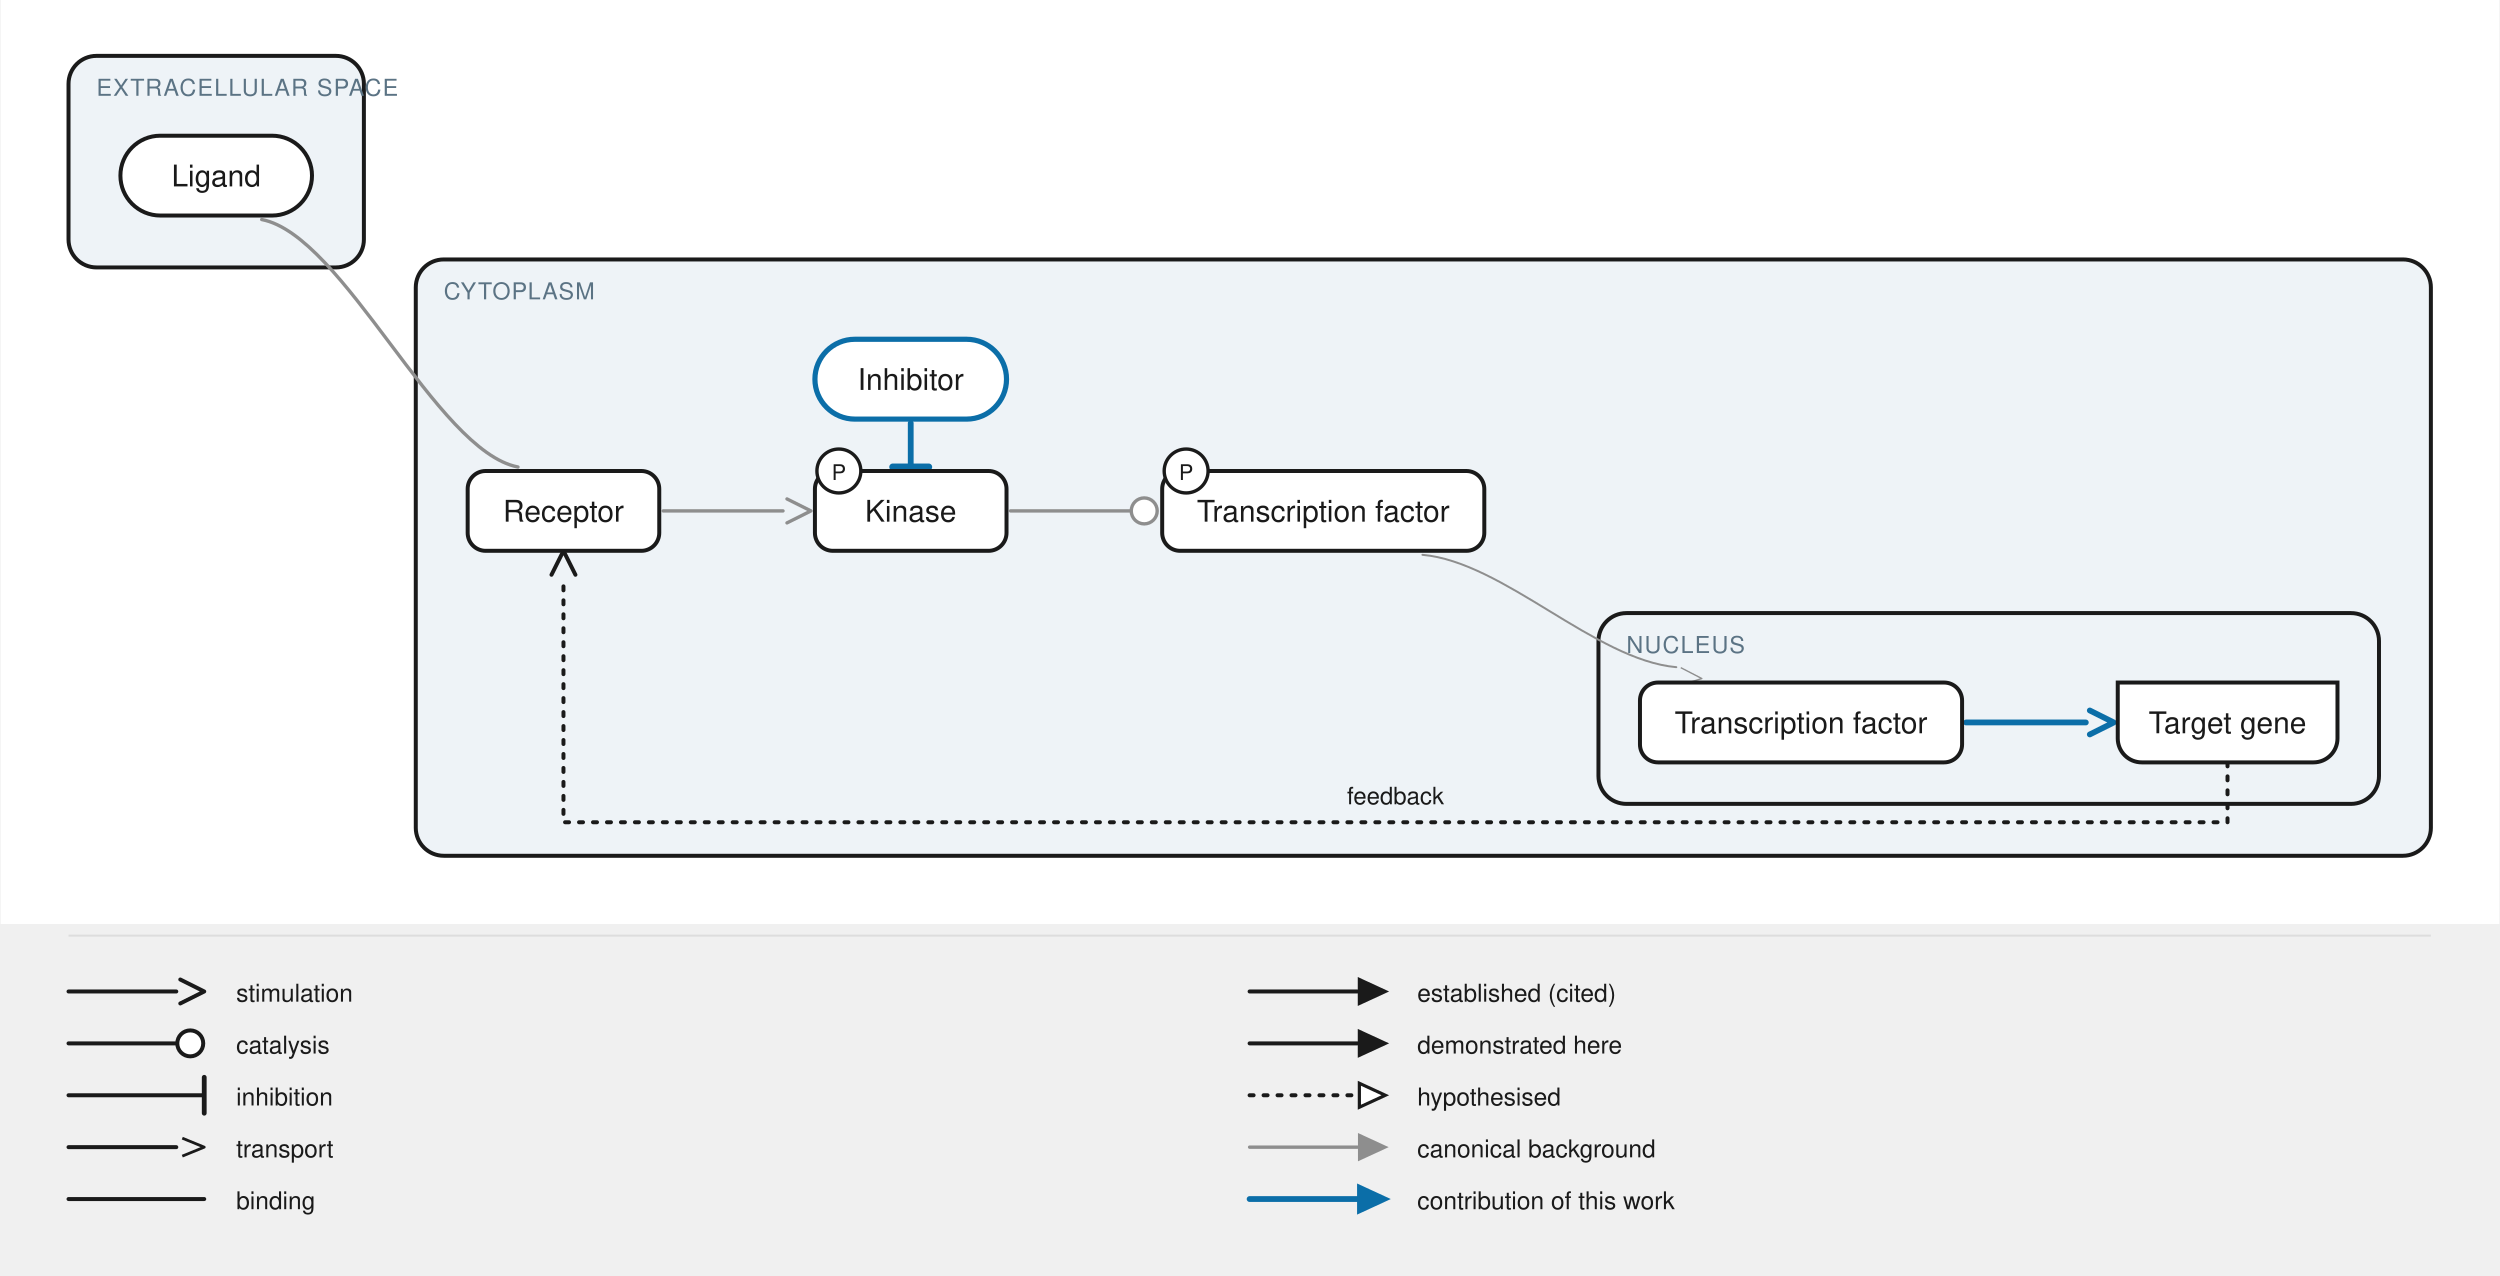
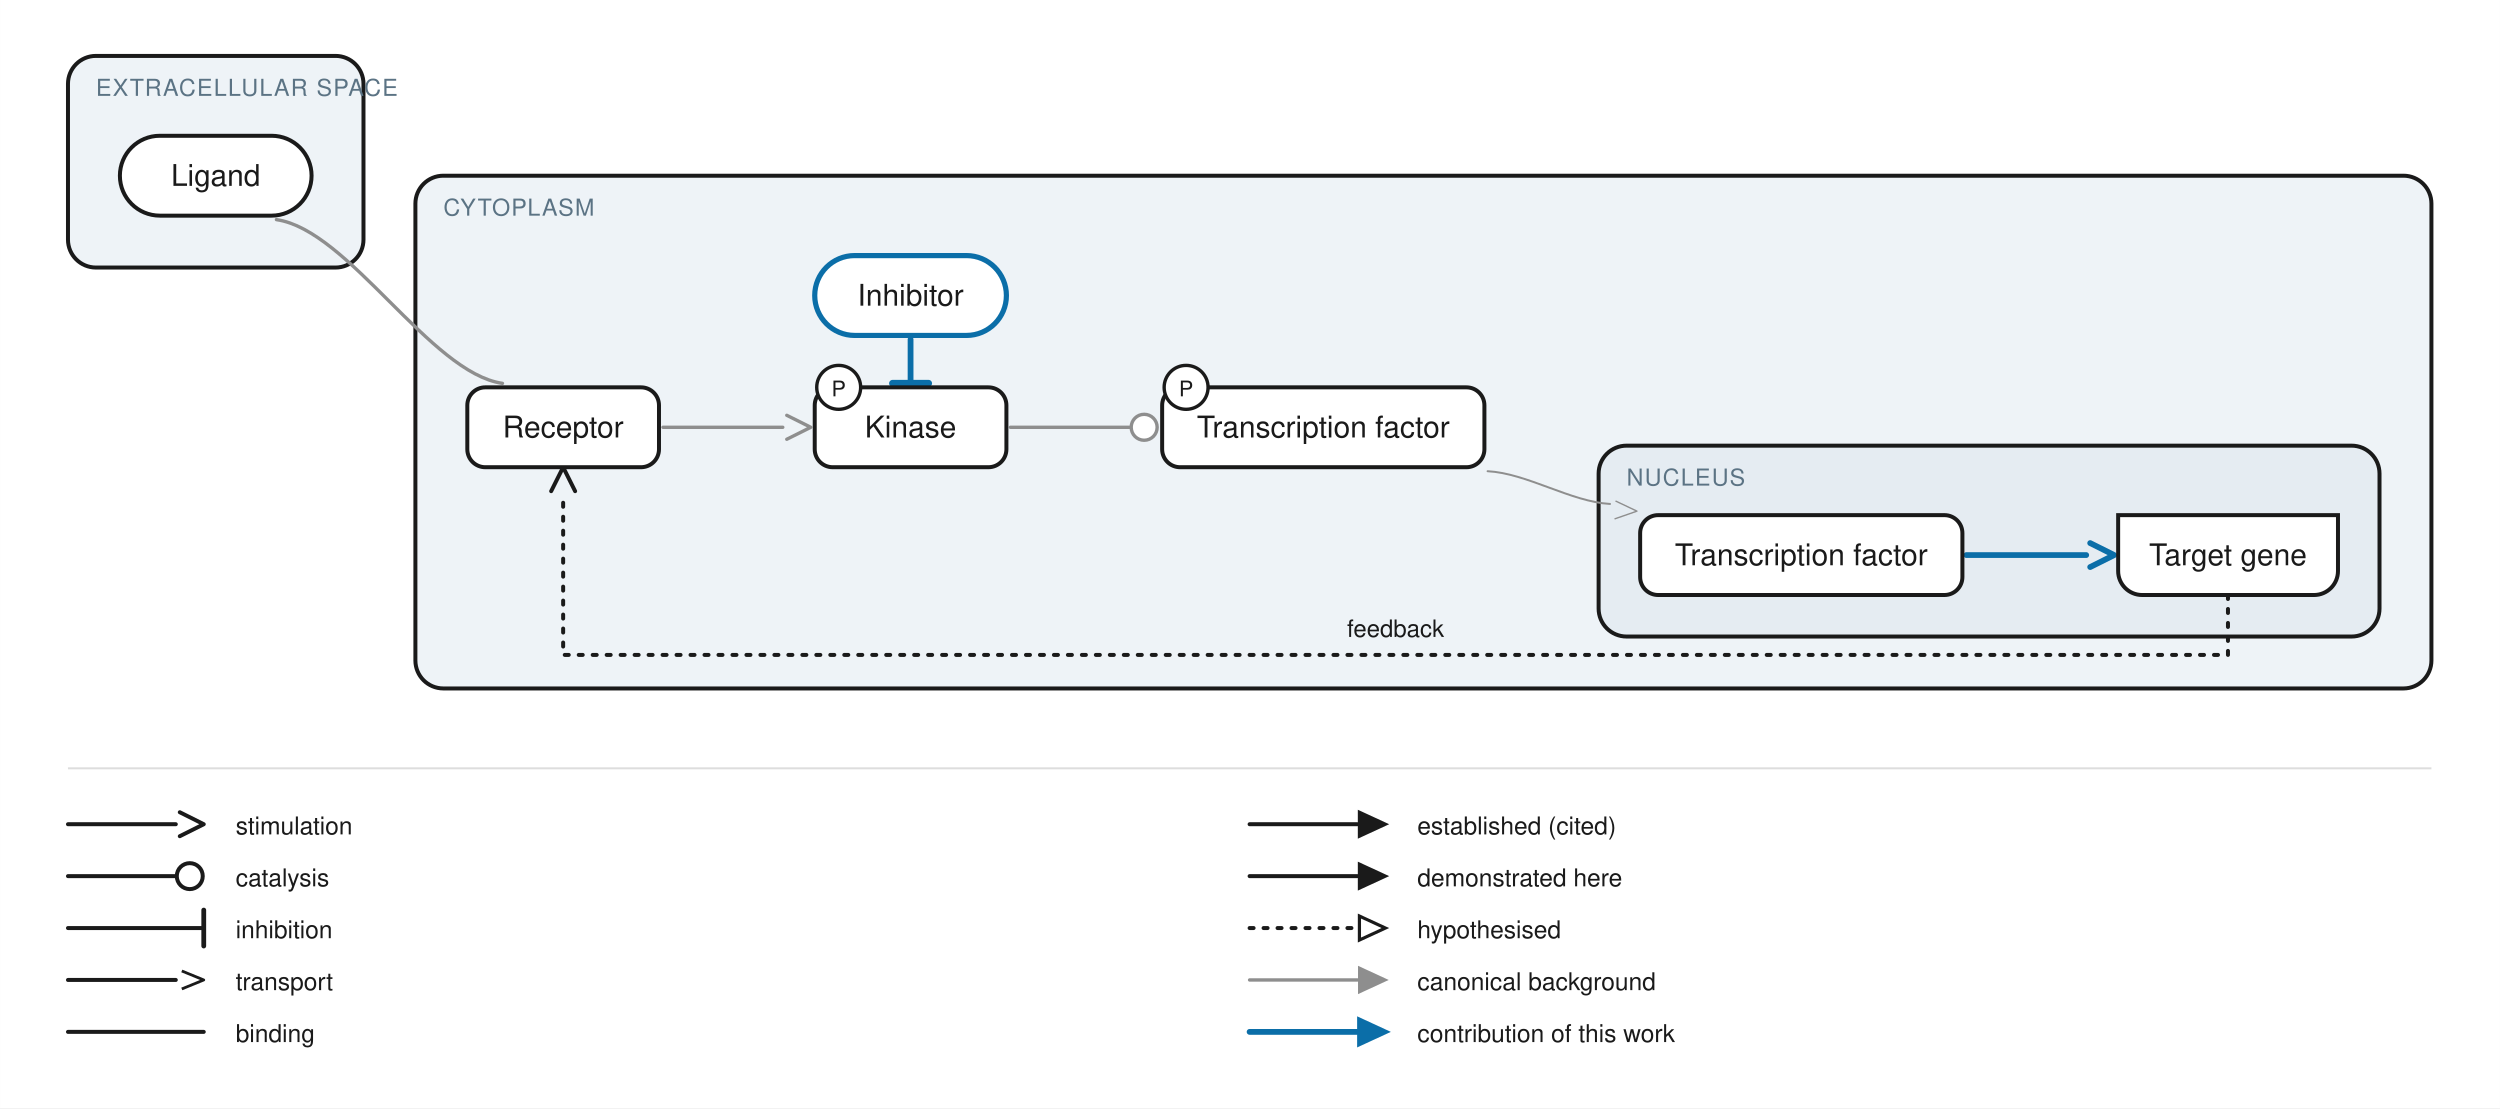
- <svg xmlns="http://www.w3.org/2000/svg" viewBox="0 0 1252 639" width="178.0mm" height="90.8mm" font-family="Helvetica, Arial, sans-serif">
-   <rect x="0" y="0" width="1252" height="463" fill="#ffffff" />
+ <svg xmlns="http://www.w3.org/2000/svg" viewBox="0 0 1252 555" width="178.0mm" height="78.9mm" font-family="Helvetica, Arial, sans-serif">
+   <rect x="0" y="0" width="1252" height="555" fill="#ffffff" />
  <rect x="34.0" y="28.0" width="148.0" height="106.0" rx="14" fill="#eef3f7" stroke="#1a1a1a" stroke-width="2.0" />
  <text x="48.0" y="48.0" font-size="11.7" fill="#5b7384" letter-spacing="0.6">EXTRACELLULAR SPACE</text>
-   <rect x="208.0" y="130.0" width="1009.7" height="298.8" rx="14" fill="#eef3f7" stroke="#1a1a1a" stroke-width="2.0" />
-   <text x="222.0" y="150.0" font-size="11.7" fill="#5b7384" letter-spacing="0.6">CYTOPLASM</text>
-   <rect x="800.6" y="307.2" width="391.1" height="95.6" rx="14" fill="#eef3f7" stroke="#1a1a1a" stroke-width="2.0" />
-   <text x="814.6" y="327.2" font-size="11.7" fill="#5b7384" letter-spacing="0.6">NUCLEUS</text>
-   <path d="M130.8,110.0 C171.9,117.9 218.1,226.1 259.2,234.0" fill="none" stroke="#8e8e8e" stroke-width="1.7" stroke-linecap="round" stroke-linejoin="round" />
-   <path d="M332.0,256.0 C351.2,256.0 372.8,256.0 392.0,256.0" fill="none" stroke="#8e8e8e" stroke-width="1.7" stroke-linecap="round" stroke-linejoin="round" />
-   <g transform="translate(406.0,256.0) rotate(0.0)">
+   <rect x="208.0" y="88.0" width="1009.7" height="256.8" rx="14" fill="#eef3f7" stroke="#1a1a1a" stroke-width="2.0" />
+   <text x="222.0" y="108.0" font-size="11.7" fill="#5b7384" letter-spacing="0.6">CYTOPLASM</text>
+   <rect x="800.6" y="223.2" width="391.1" height="95.6" rx="14" fill="#e5ecf2" stroke="#1a1a1a" stroke-width="2.0" />
+   <text x="814.6" y="243.2" font-size="11.7" fill="#5b7384" letter-spacing="0.6">NUCLEUS</text>
+   <path d="M138.4,110.0 C174.6,115.2 215.4,186.8 251.6,192.0" fill="none" stroke="#8e8e8e" stroke-width="1.7" stroke-linecap="round" stroke-linejoin="round" />
+   <path d="M332.0,214.0 C351.2,214.0 372.8,214.0 392.0,214.0" fill="none" stroke="#8e8e8e" stroke-width="1.7" stroke-linecap="round" stroke-linejoin="round" />
+   <g transform="translate(406.0,214.0) rotate(0.0)">
    <path d="M-12,-6 L0,0 L-12,6" fill="none" stroke="#8e8e8e" stroke-width="1.7" stroke-linejoin="round" stroke-linecap="round" />
  </g>
-   <path d="M506.0,256.0 C525.5,256.0 547.5,256.0 567.0,256.0" fill="none" stroke="#8e8e8e" stroke-width="1.7" stroke-linecap="round" stroke-linejoin="round" />
-   <g transform="translate(580.0,256.0) rotate(0.0)">
+   <path d="M506.0,214.0 C525.5,214.0 547.5,214.0 567.0,214.0" fill="none" stroke="#8e8e8e" stroke-width="1.7" stroke-linecap="round" stroke-linejoin="round" />
+   <g transform="translate(580.0,214.0) rotate(0.0)">
    <circle cx="-7" cy="0" r="6.5" fill="#ffffff" stroke="#8e8e8e" stroke-width="1.7" />
  </g>
-   <path d="M712.4,278.0 C753.1,281.6 798.9,330.7 839.6,334.3" fill="none" stroke="#8e8e8e" stroke-width="1.0" stroke-linecap="round" stroke-linejoin="round" />
-   <g transform="translate(852.4,340.0) rotate(5.1)">
+   <path d="M745.0,236.0 C764.6,237.0 786.7,251.3 806.3,252.4" fill="none" stroke="#8e8e8e" stroke-width="1.0" stroke-linecap="round" stroke-linejoin="round" />
+   <g transform="translate(819.8,256.0) rotate(3.1)">
    <path d="M-11,-4.5 L0,0 L-11,4.5" fill="none" stroke="#8e8e8e" stroke-width="0.7" stroke-linejoin="round" />
  </g>
-   <path d="M984.8,362.0 C1004.0,362.0 1025.6,362.0 1044.8,362.0" fill="none" stroke="#0b6ea8" stroke-width="2.9" stroke-linecap="round" stroke-linejoin="round" />
-   <g transform="translate(1058.8,362.0) rotate(0.0)">
+   <path d="M984.8,278.0 C1004.0,278.0 1025.6,278.0 1044.8,278.0" fill="none" stroke="#0b6ea8" stroke-width="2.9" stroke-linecap="round" stroke-linejoin="round" />
+   <g transform="translate(1058.8,278.0) rotate(0.0)">
    <path d="M-12,-6 L0,0 L-12,6" fill="none" stroke="#0b6ea8" stroke-width="2.9" stroke-linejoin="round" stroke-linecap="round" />
  </g>
-   <path d="M456.0,212.0 C456.0,213.3 456.0,231.7 456.0,233.0" fill="none" stroke="#0b6ea8" stroke-width="2.9" stroke-linecap="round" stroke-linejoin="round" />
-   <g transform="translate(456.0,234.0) rotate(90.0)">
+   <path d="M456.0,170.0 C456.0,171.3 456.0,189.7 456.0,191.0" fill="none" stroke="#0b6ea8" stroke-width="2.9" stroke-linecap="round" stroke-linejoin="round" />
+   <g transform="translate(456.0,192.0) rotate(90.0)">
    <path d="M0,-9 L0,9" stroke="#0b6ea8" stroke-width="3.5" stroke-linecap="round" />
  </g>
-   <path d="M1115.8,382.0 L1115.8,412.0 L282.0,412.0 L282.0,290.0" fill="none" stroke="#1a1a1a" stroke-width="2.0" stroke-dasharray="2 5" stroke-linecap="round" stroke-linejoin="round" />
-   <g transform="translate(282.0,276.0) rotate(-90.0)">
+   <path d="M1115.8,298.0 L1115.8,328.0 L282.0,328.0 L282.0,248.0" fill="none" stroke="#1a1a1a" stroke-width="2.0" stroke-dasharray="2 5" stroke-linecap="round" stroke-linejoin="round" />
+   <g transform="translate(282.0,234.0) rotate(-90.0)">
    <path d="M-12,-6 L0,0 L-12,6" fill="none" stroke="#1a1a1a" stroke-width="2.0" stroke-linejoin="round" stroke-linecap="round" />
  </g>
-   <text x="698.9" y="403.0" font-size="12.0" text-anchor="middle" fill="#1a1a1a">feedback</text>
+   <text x="698.9" y="319.0" font-size="12.0" text-anchor="middle" fill="#1a1a1a">feedback</text>
  <rect x="60.0" y="68.0" width="96.0" height="40.0" rx="20.0" fill="#ffffff" stroke="#1a1a1a" stroke-width="2.0" />
-   <text x="108.0" y="93.4" font-size="15.0" text-anchor="middle" fill="#1a1a1a">Ligand</text>
-   <rect x="234.0" y="236.0" width="96.0" height="40.0" rx="9" fill="#ffffff" stroke="#1a1a1a" stroke-width="2.0" />
-   <text x="282.0" y="261.4" font-size="15.0" text-anchor="middle" fill="#1a1a1a">Receptor</text>
-   <rect x="408.0" y="236.0" width="96.0" height="40.0" rx="9" fill="#ffffff" stroke="#1a1a1a" stroke-width="2.0" />
-   <text x="456.0" y="261.4" font-size="15.0" text-anchor="middle" fill="#1a1a1a">Kinase</text>
-   <circle cx="420.0" cy="236.0" r="11" fill="#ffffff" stroke="#1a1a1a" stroke-width="1.7" />
-   <text x="420.0" y="240.5" font-size="10.8" text-anchor="middle" fill="#1a1a1a">P</text>
-   <rect x="582.0" y="236.0" width="161.4" height="40.0" rx="9" fill="#ffffff" stroke="#1a1a1a" stroke-width="2.0" />
-   <text x="662.7" y="261.4" font-size="15.0" text-anchor="middle" fill="#1a1a1a">Transcription factor</text>
-   <circle cx="594.0" cy="236.0" r="11" fill="#ffffff" stroke="#1a1a1a" stroke-width="1.7" />
-   <text x="594.0" y="240.5" font-size="10.8" text-anchor="middle" fill="#1a1a1a">P</text>
-   <rect x="821.4" y="342.0" width="161.4" height="40.0" rx="9" fill="#ffffff" stroke="#1a1a1a" stroke-width="2.0" />
-   <text x="902.1" y="367.4" font-size="15.0" text-anchor="middle" fill="#1a1a1a">Transcription factor</text>
-   <path d="M1060.8,342.0 h110.1 v28.0 a12,12 0 0 1 -12,12 h-86.1 a12,12 0 0 1 -12,-12 z" fill="#ffffff" stroke="#1a1a1a" stroke-width="2.0" />
-   <text x="1115.8" y="367.4" font-size="15.0" text-anchor="middle" fill="#1a1a1a">Target gene</text>
-   <rect x="408.0" y="170.0" width="96.0" height="40.0" rx="20.0" fill="#ffffff" stroke="#0b6ea8" stroke-width="2.6" />
-   <text x="456.0" y="195.4" font-size="15.0" text-anchor="middle" fill="#1a1a1a">Inhibitor</text>
-   <line x1="34.0" y1="468.8" x2="1217.7" y2="468.8" stroke="#dddddd" stroke-width="1" />
-   <line x1="34.0" y1="496.8" x2="88.0" y2="496.8" stroke="#1a1a1a" stroke-width="2.0" stroke-linecap="round" />
-   <g transform="translate(102.0,496.8) rotate(0.0)">
+   <text x="108.0" y="93.1" font-size="15.0" text-anchor="middle" fill="#1a1a1a">Ligand</text>
+   <rect x="234.0" y="194.0" width="96.0" height="40.0" rx="9" fill="#ffffff" stroke="#1a1a1a" stroke-width="2.0" />
+   <text x="282.0" y="219.1" font-size="15.0" text-anchor="middle" fill="#1a1a1a">Receptor</text>
+   <rect x="408.0" y="194.0" width="96.0" height="40.0" rx="9" fill="#ffffff" stroke="#1a1a1a" stroke-width="2.0" />
+   <text x="456.0" y="219.1" font-size="15.0" text-anchor="middle" fill="#1a1a1a">Kinase</text>
+   <circle cx="420.0" cy="194.0" r="11" fill="#ffffff" stroke="#1a1a1a" stroke-width="1.7" />
+   <text x="420.0" y="198.5" font-size="10.8" text-anchor="middle" fill="#1a1a1a">P</text>
+   <rect x="582.0" y="194.0" width="161.4" height="40.0" rx="9" fill="#ffffff" stroke="#1a1a1a" stroke-width="2.0" />
+   <text x="662.7" y="219.1" font-size="15.0" text-anchor="middle" fill="#1a1a1a">Transcription factor</text>
+   <circle cx="594.0" cy="194.0" r="11" fill="#ffffff" stroke="#1a1a1a" stroke-width="1.7" />
+   <text x="594.0" y="198.5" font-size="10.8" text-anchor="middle" fill="#1a1a1a">P</text>
+   <rect x="821.4" y="258.0" width="161.4" height="40.0" rx="9" fill="#ffffff" stroke="#1a1a1a" stroke-width="2.0" />
+   <text x="902.1" y="283.1" font-size="15.0" text-anchor="middle" fill="#1a1a1a">Transcription factor</text>
+   <path d="M1060.8,258.0 h110.1 v28.0 a12,12 0 0 1 -12,12 h-86.1 a12,12 0 0 1 -12,-12 z" fill="#ffffff" stroke="#1a1a1a" stroke-width="2.0" />
+   <text x="1115.8" y="283.1" font-size="15.0" text-anchor="middle" fill="#1a1a1a">Target gene</text>
+   <rect x="408.0" y="128.0" width="96.0" height="40.0" rx="20.0" fill="#ffffff" stroke="#0b6ea8" stroke-width="2.6" />
+   <text x="456.0" y="153.1" font-size="15.0" text-anchor="middle" fill="#1a1a1a">Inhibitor</text>
+   <line x1="34.0" y1="384.8" x2="1217.7" y2="384.8" stroke="#dddddd" stroke-width="1" />
+   <line x1="34.0" y1="412.8" x2="88.0" y2="412.8" stroke="#1a1a1a" stroke-width="2.0" stroke-linecap="round" />
+   <g transform="translate(102.0,412.8) rotate(0.0)">
    <path d="M-12,-6 L0,0 L-12,6" fill="none" stroke="#1a1a1a" stroke-width="2.0" stroke-linejoin="round" stroke-linecap="round" />
  </g>
-   <text x="118.0" y="501.9" font-size="12.3" fill="#1a1a1a">stimulation</text>
-   <line x1="34.0" y1="522.8" x2="89.0" y2="522.8" stroke="#1a1a1a" stroke-width="2.0" stroke-linecap="round" />
-   <g transform="translate(102.0,522.8) rotate(0.0)">
+   <text x="118.0" y="417.9" font-size="12.3" fill="#1a1a1a">stimulation</text>
+   <line x1="34.0" y1="438.8" x2="89.0" y2="438.8" stroke="#1a1a1a" stroke-width="2.0" stroke-linecap="round" />
+   <g transform="translate(102.0,438.8) rotate(0.0)">
    <circle cx="-7" cy="0" r="6.5" fill="#ffffff" stroke="#1a1a1a" stroke-width="2.0" />
  </g>
-   <text x="118.0" y="527.9" font-size="12.3" fill="#1a1a1a">catalysis</text>
-   <line x1="34.0" y1="548.8" x2="101.0" y2="548.8" stroke="#1a1a1a" stroke-width="2.0" stroke-linecap="round" />
-   <g transform="translate(102.0,548.8) rotate(0.0)">
+   <text x="118.0" y="443.9" font-size="12.3" fill="#1a1a1a">catalysis</text>
+   <line x1="34.0" y1="464.8" x2="101.0" y2="464.8" stroke="#1a1a1a" stroke-width="2.0" stroke-linecap="round" />
+   <g transform="translate(102.0,464.8) rotate(0.0)">
    <path d="M0,-9 L0,9" stroke="#1a1a1a" stroke-width="2.4" stroke-linecap="round" />
  </g>
-   <text x="118.0" y="553.9" font-size="12.3" fill="#1a1a1a">inhibition</text>
-   <line x1="34.0" y1="574.8" x2="88.0" y2="574.8" stroke="#1a1a1a" stroke-width="2.0" stroke-linecap="round" />
-   <g transform="translate(102.0,574.8) rotate(0.0)">
+   <text x="118.0" y="469.9" font-size="12.3" fill="#1a1a1a">inhibition</text>
+   <line x1="34.0" y1="490.8" x2="88.0" y2="490.8" stroke="#1a1a1a" stroke-width="2.0" stroke-linecap="round" />
+   <g transform="translate(102.0,490.8) rotate(0.0)">
    <path d="M-11,-4.5 L0,0 L-11,4.5" fill="none" stroke="#1a1a1a" stroke-width="1.4" stroke-linejoin="round" />
  </g>
-   <text x="118.0" y="579.9" font-size="12.3" fill="#1a1a1a">transport</text>
-   <line x1="34.0" y1="600.8" x2="102.0" y2="600.8" stroke="#1a1a1a" stroke-width="2.0" stroke-linecap="round" />
-   <text x="118.0" y="605.9" font-size="12.3" fill="#1a1a1a">binding</text>
-   <line x1="625.8" y1="496.8" x2="679.8" y2="496.8" stroke="#1a1a1a" stroke-width="2.0" stroke-linecap="round" />
-   <g transform="translate(693.8,496.8) rotate(0.0)">
+   <text x="118.0" y="495.9" font-size="12.3" fill="#1a1a1a">transport</text>
+   <line x1="34.0" y1="516.8" x2="102.0" y2="516.8" stroke="#1a1a1a" stroke-width="2.0" stroke-linecap="round" />
+   <text x="118.0" y="521.9" font-size="12.3" fill="#1a1a1a">binding</text>
+   <line x1="625.8" y1="412.8" x2="679.8" y2="412.8" stroke="#1a1a1a" stroke-width="2.0" stroke-linecap="round" />
+   <g transform="translate(693.8,412.8) rotate(0.0)">
    <path d="M0,0 L-13,-6 L-13,6 Z" fill="#1a1a1a" stroke="#1a1a1a" stroke-width="1.6" />
  </g>
-   <text x="709.8" y="501.9" font-size="12.3" fill="#1a1a1a">established (cited)</text>
-   <line x1="625.8" y1="522.8" x2="679.8" y2="522.8" stroke="#1a1a1a" stroke-width="2.0" stroke-linecap="round" />
-   <g transform="translate(693.8,522.8) rotate(0.0)">
+   <text x="709.8" y="417.9" font-size="12.3" fill="#1a1a1a">established (cited)</text>
+   <line x1="625.8" y1="438.8" x2="679.8" y2="438.8" stroke="#1a1a1a" stroke-width="2.0" stroke-linecap="round" />
+   <g transform="translate(693.8,438.8) rotate(0.0)">
    <path d="M0,0 L-13,-6 L-13,6 Z" fill="#1a1a1a" stroke="#1a1a1a" stroke-width="1.6" />
  </g>
-   <text x="709.8" y="527.9" font-size="12.3" fill="#1a1a1a">demonstrated here</text>
-   <line x1="625.8" y1="548.8" x2="679.8" y2="548.8" stroke="#1a1a1a" stroke-width="2.0" stroke-dasharray="2 5" stroke-linecap="round" />
-   <g transform="translate(693.8,548.8) rotate(0.0)">
+   <text x="709.8" y="443.9" font-size="12.3" fill="#1a1a1a">demonstrated here</text>
+   <line x1="625.8" y1="464.8" x2="679.8" y2="464.8" stroke="#1a1a1a" stroke-width="2.0" stroke-dasharray="2 5" stroke-linecap="round" />
+   <g transform="translate(693.8,464.8) rotate(0.0)">
    <path d="M0,0 L-13,-6 L-13,6 Z" fill="#ffffff" stroke="#1a1a1a" stroke-width="1.6" />
  </g>
-   <text x="709.8" y="553.9" font-size="12.3" fill="#1a1a1a">hypothesised</text>
-   <line x1="625.8" y1="574.8" x2="679.8" y2="574.8" stroke="#8e8e8e" stroke-width="1.7" stroke-linecap="round" />
-   <g transform="translate(693.8,574.8) rotate(0.0)">
+   <text x="709.8" y="469.9" font-size="12.3" fill="#1a1a1a">hypothesised</text>
+   <line x1="625.8" y1="490.8" x2="679.8" y2="490.8" stroke="#8e8e8e" stroke-width="1.7" stroke-linecap="round" />
+   <g transform="translate(693.8,490.8) rotate(0.0)">
    <path d="M0,0 L-13,-6 L-13,6 Z" fill="#8e8e8e" stroke="#8e8e8e" stroke-width="1.4" />
  </g>
-   <text x="709.8" y="579.9" font-size="12.3" fill="#1a1a1a">canonical background</text>
-   <line x1="625.8" y1="600.8" x2="679.8" y2="600.8" stroke="#0b6ea8" stroke-width="2.9" stroke-linecap="round" />
-   <g transform="translate(693.8,600.8) rotate(0.0)">
+   <text x="709.8" y="495.9" font-size="12.3" fill="#1a1a1a">canonical background</text>
+   <line x1="625.8" y1="516.8" x2="679.8" y2="516.8" stroke="#0b6ea8" stroke-width="2.9" stroke-linecap="round" />
+   <g transform="translate(693.8,516.8) rotate(0.0)">
    <path d="M0,0 L-13,-6 L-13,6 Z" fill="#0b6ea8" stroke="#0b6ea8" stroke-width="2.3" />
  </g>
-   <text x="709.8" y="605.9" font-size="12.3" fill="#1a1a1a">contribution of this work</text>
+   <text x="709.8" y="521.9" font-size="12.3" fill="#1a1a1a">contribution of this work</text>
</svg>
